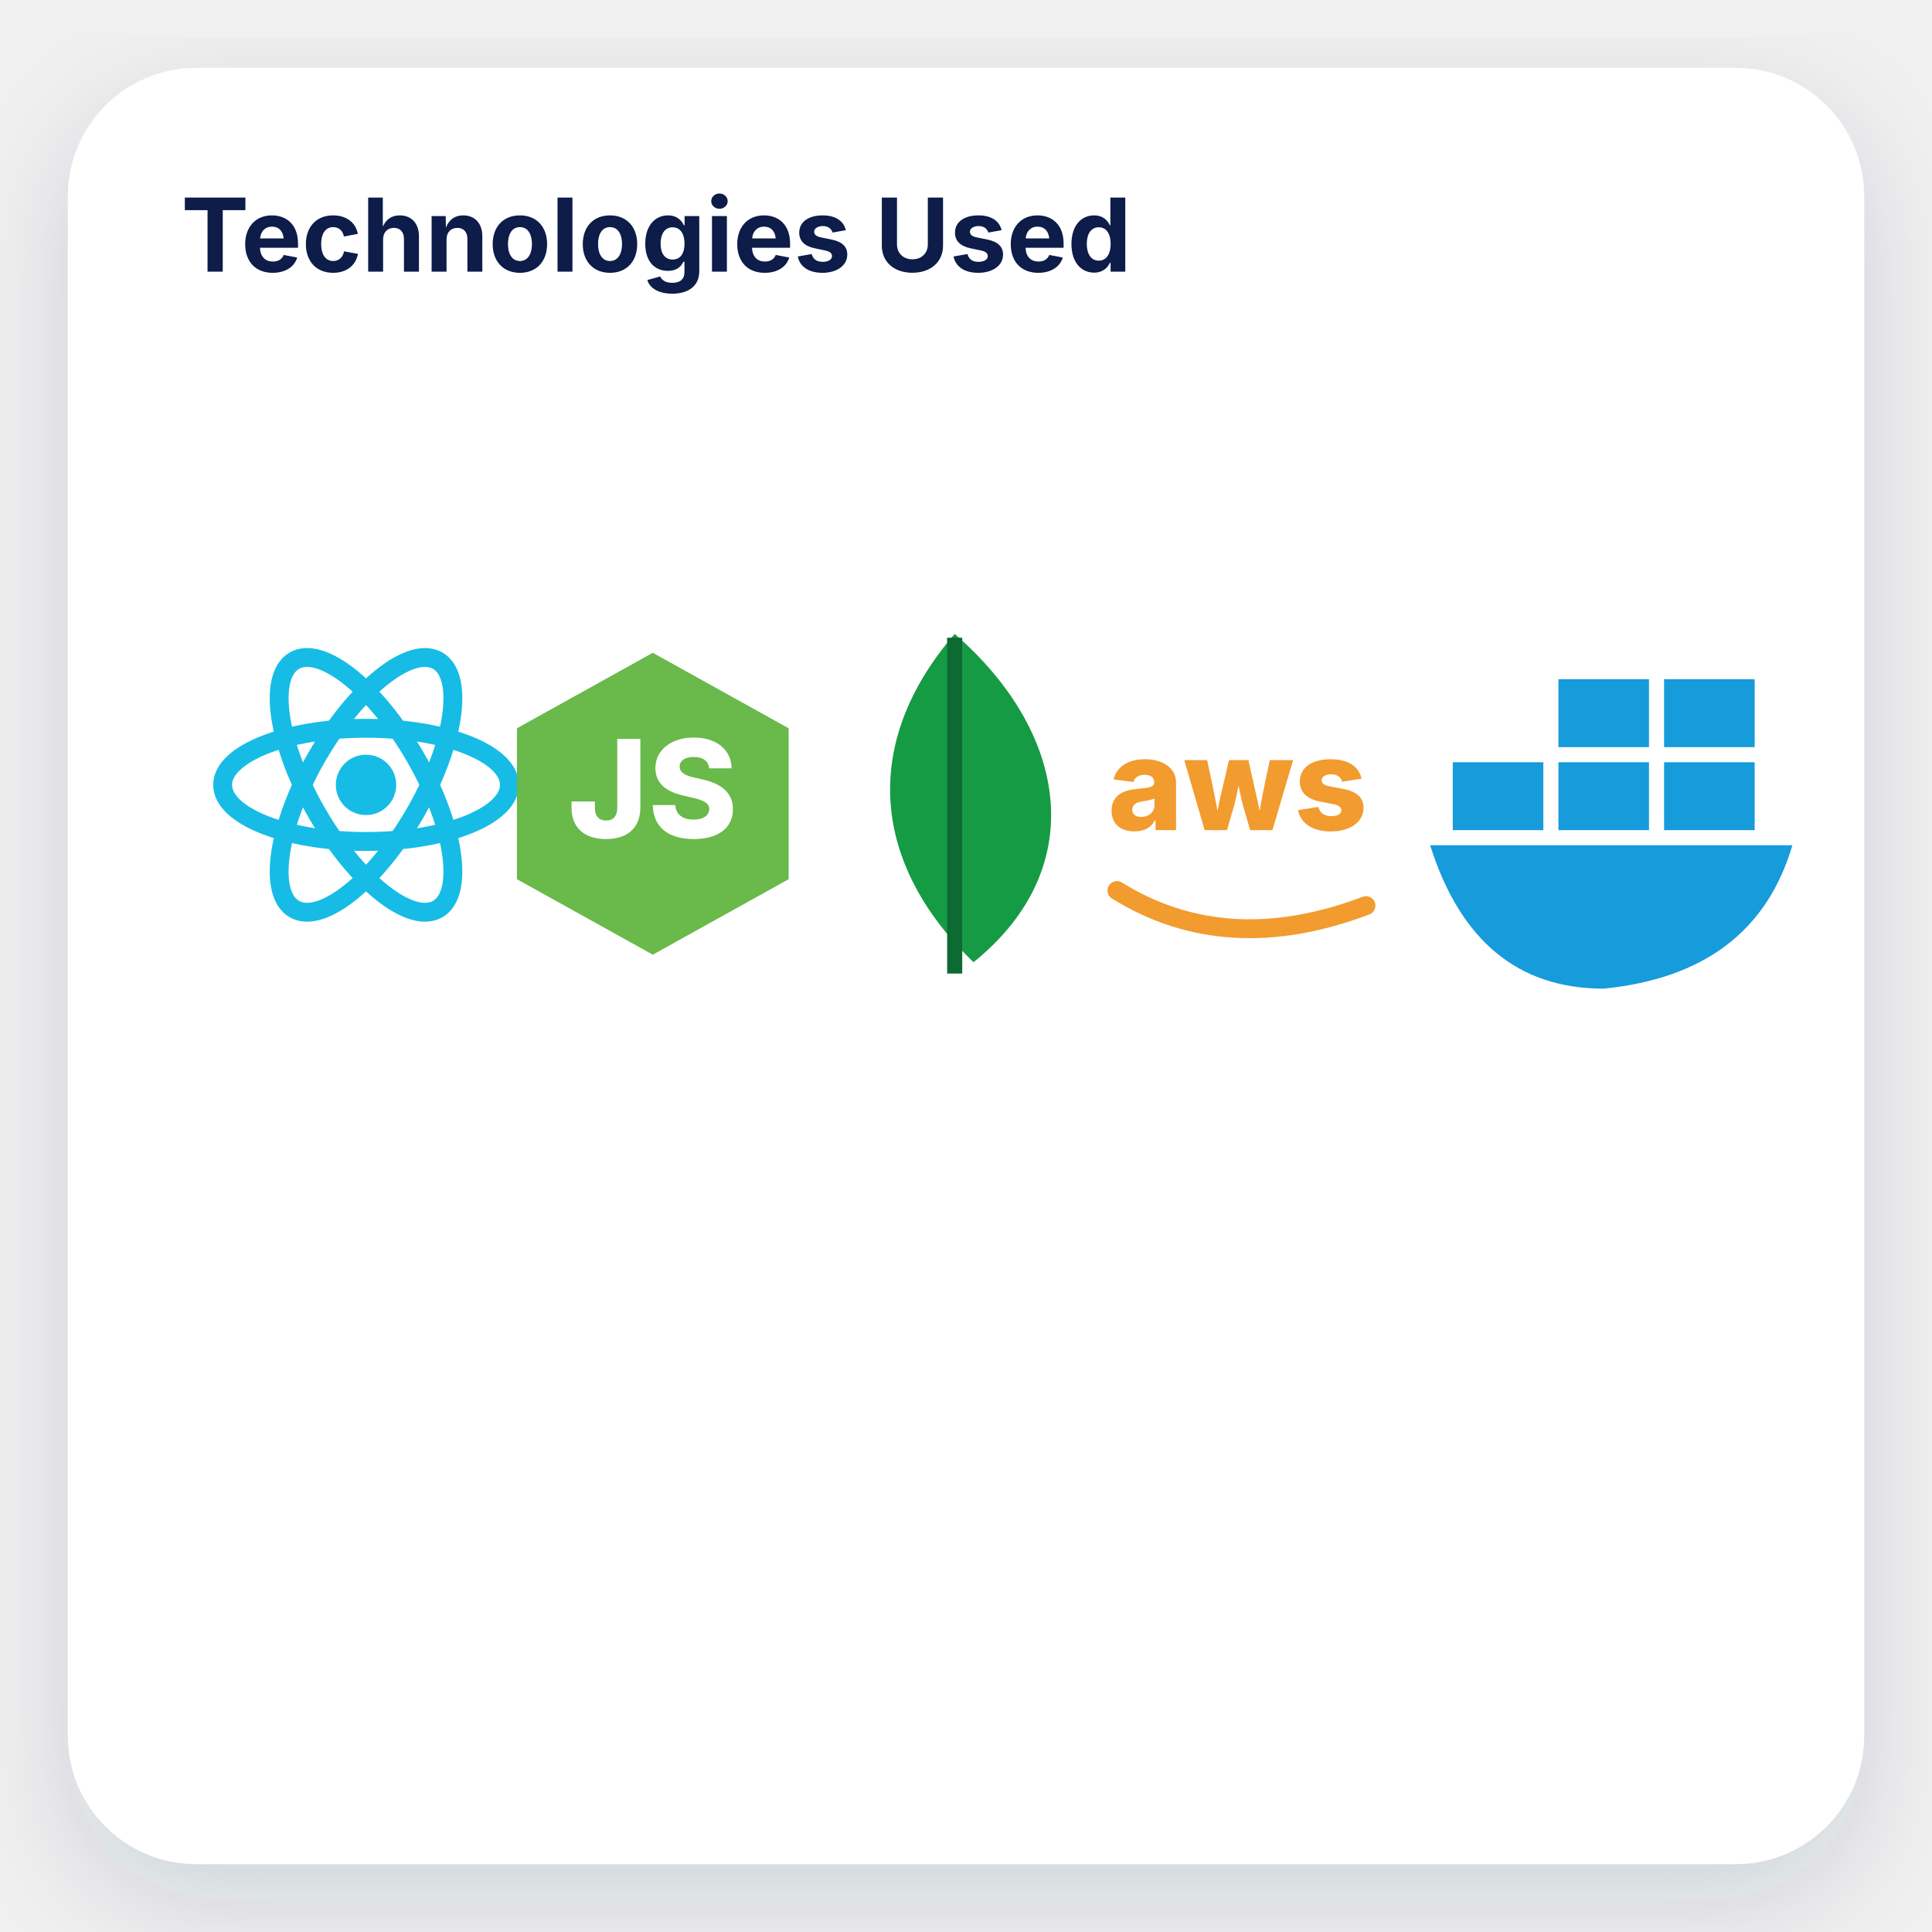
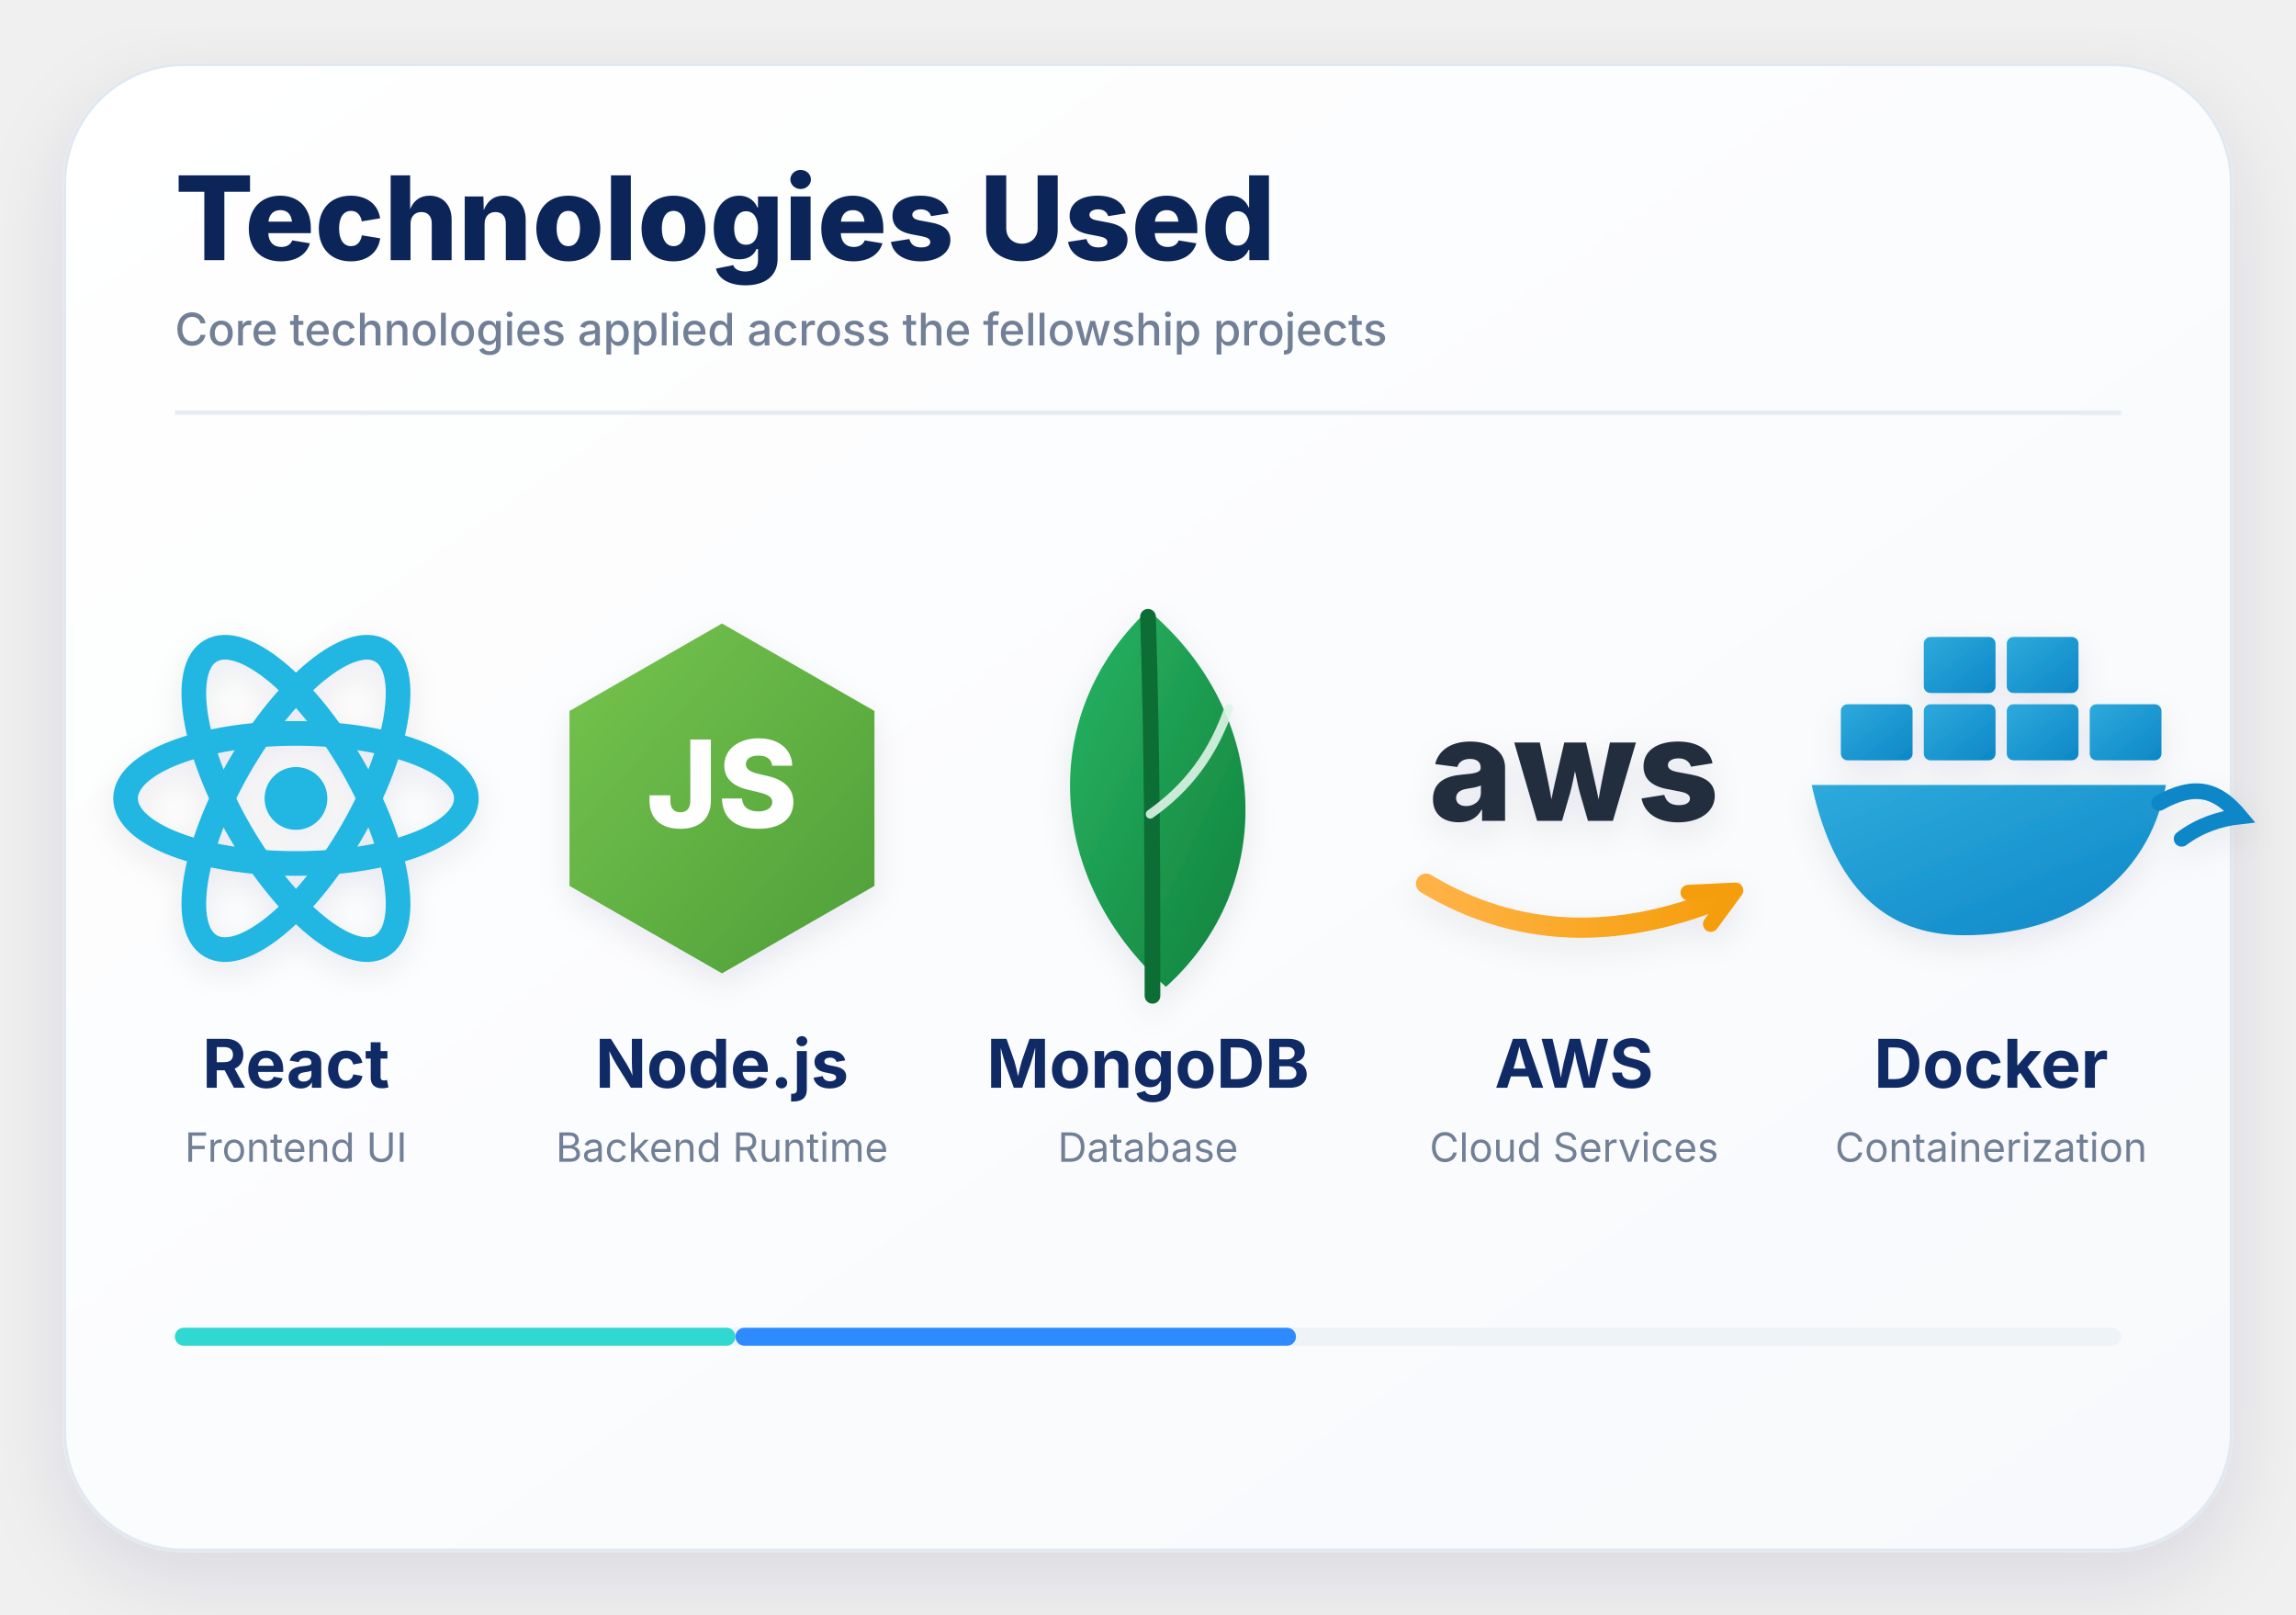
- <svg xmlns="http://www.w3.org/2000/svg" width="512" height="512" viewBox="0 0 512 512">
+ <svg xmlns="http://www.w3.org/2000/svg" width="1024" height="720" viewBox="0 0 1024 720">
  <defs>
-     <linearGradient id="blue" x1="0" x2="1">
-       <stop stop-color="#173CFF" />
-       <stop offset="1" stop-color="#6B4CFF" />
+     <linearGradient id="panelGrad" x1="0" y1="0" x2="1" y2="1">
+       <stop offset="0%" stop-color="#FFFFFF" />
+       <stop offset="100%" stop-color="#F7F9FC" />
    </linearGradient>
-     <linearGradient id="teal" x1="0" x2="1">
-       <stop stop-color="#00A98F" />
-       <stop offset="1" stop-color="#23D0B2" />
+     <linearGradient id="nodeGrad" x1="0" y1="0" x2="1" y2="1">
+       <stop offset="0%" stop-color="#76C44E" />
+       <stop offset="100%" stop-color="#4E9E39" />
    </linearGradient>
-     <linearGradient id="purple" x1="0" x2="1">
-       <stop stop-color="#5747F2" />
-       <stop offset="1" stop-color="#7A5BFF" />
+     <linearGradient id="mongoGrad" x1="0" y1="0" x2="1" y2="1">
+       <stop offset="0%" stop-color="#28B463" />
+       <stop offset="100%" stop-color="#12823D" />
    </linearGradient>
-     <linearGradient id="coral" x1="0" x2="1">
-       <stop stop-color="#FF4E80" />
-       <stop offset="1" stop-color="#FF9136" />
+     <linearGradient id="awsGrad" x1="0" y1="0" x2="1" y2="0">
+       <stop offset="0%" stop-color="#FFB347" />
+       <stop offset="100%" stop-color="#F59E0B" />
    </linearGradient>
-     <linearGradient id="navy" x1="0" y1="0" x2="1" y2="1">
-       <stop stop-color="#061947" />
-       <stop offset="1" stop-color="#0C3472" />
+     <linearGradient id="dockerGrad" x1="0" y1="0" x2="1" y2="1">
+       <stop offset="0%" stop-color="#2EAADC" />
+       <stop offset="100%" stop-color="#0D87C7" />
    </linearGradient>
-     <radialGradient id="glow">
-       <stop stop-color="#4374FF" stop-opacity=".42" />
-       <stop offset="1" stop-color="#4374FF" stop-opacity="0" />
-     </radialGradient>
-     <filter id="shadow" x="-50%" y="-50%" width="200%" height="200%">
-       <feDropShadow dx="0" dy="10" stdDeviation="14" flood-color="#0D2B5B" flood-opacity=".14" />
+     <filter id="shadow" x="-20%" y="-20%" width="140%" height="140%">
+       <feDropShadow dx="0" dy="12" stdDeviation="18" flood-color="#0B1F4C" flood-opacity="0.10" />
    </filter>
-     <filter id="deepShadow" x="-50%" y="-50%" width="200%" height="200%">
-       <feDropShadow dx="0" dy="20" stdDeviation="24" flood-color="#04132F" flood-opacity=".25" />
+     <filter id="iconShadow" x="-30%" y="-30%" width="160%" height="160%">
+       <feDropShadow dx="0" dy="5" stdDeviation="7" flood-color="#0B1F4C" flood-opacity="0.08" />
    </filter>
  </defs>
  <g filter="url(#shadow)">
-     <rect x="18" y="18" width="476" height="476" rx="34" fill="#fff" />
-     <text x="48" y="72" font-family="Inter,Arial" font-size="27" font-weight="700" fill="#071B49">Technologies Used</text>
-     <g transform="translate(55,138)">
-       <circle cx="42" cy="70" r="8" fill="#16BCE5" />
-       <ellipse cx="42" cy="70" rx="38" ry="15" fill="none" stroke="#16BCE5" stroke-width="5" />
-       <ellipse cx="42" cy="70" rx="38" ry="15" fill="none" stroke="#16BCE5" stroke-width="5" transform="rotate(60 42 70)" />
-       <ellipse cx="42" cy="70" rx="38" ry="15" fill="none" stroke="#16BCE5" stroke-width="5" transform="rotate(-60 42 70)" />
-       <polygon points="118,35 154,55 154,95 118,115 82,95 82,55" fill="#69B94B" />
-       <text x="118" y="84" text-anchor="middle" font-family="Inter" font-size="36" font-weight="800" fill="#fff">JS</text>
-       <path d="M198 30 C228 56 234 92 203 117 C176 91 173 59 198 30Z" fill="#169B45" />
-       <path d="M198 31 V120" stroke="#0A6B33" stroke-width="4" />
-       <text x="273" y="82" text-anchor="middle" font-family="Inter,Arial" font-size="34" font-weight="800" fill="#F29B2F">aws</text>
-       <path d="M241 98 Q270 116 307 102" fill="none" stroke="#F29B2F" stroke-width="5" stroke-linecap="round" />
-       <g transform="translate(330,42)" fill="#179BDB">
-         <rect x="0" y="22" width="24" height="18" />
-         <rect x="28" y="22" width="24" height="18" />
-         <rect x="56" y="22" width="24" height="18" />
-         <rect x="28" y="0" width="24" height="18" />
-         <rect x="56" y="0" width="24" height="18" />
-         <path d="M-6 44 H90 Q80 78 40 82 Q6 82 -6 44Z" />
-       </g>
+     <rect x="28" y="28" width="968" height="664" rx="54" fill="url(#panelGrad)" />
+     <rect x="28.75" y="28.75" width="966.5" height="662.5" rx="53.25" fill="none" stroke="#E2E8F0" stroke-width="1.5" />
+   </g>
+   <text x="78" y="116" font-family="Inter, Arial, sans-serif" font-size="52" font-weight="800" fill="#0C2559">Technologies Used</text>
+   <text x="78" y="154" font-family="Inter, Arial, sans-serif" font-size="20" font-weight="500" fill="#718096">Core technologies applied across the fellowship projects</text>
+   <line x1="78" y1="184" x2="946" y2="184" stroke="#E7ECF3" stroke-width="2" />
+   <g transform="translate(132 356)" filter="url(#iconShadow)">
+     <circle cx="0" cy="0" r="14" fill="#24B6E3" />
+     <ellipse cx="0" cy="0" rx="76" ry="29" fill="none" stroke="#24B6E3" stroke-width="11" />
+     <ellipse cx="0" cy="0" rx="76" ry="29" fill="none" stroke="#24B6E3" stroke-width="11" transform="rotate(60)" />
+     <ellipse cx="0" cy="0" rx="76" ry="29" fill="none" stroke="#24B6E3" stroke-width="11" transform="rotate(-60)" />
+   </g>
+   <text x="132" y="485" text-anchor="middle" font-family="Inter, Arial, sans-serif" font-size="30" font-weight="700" fill="#102A66">React</text>
+   <text x="132" y="518" text-anchor="middle" font-family="Inter, Arial, sans-serif" font-size="18" fill="#718096">Frontend UI</text>
+   <g transform="translate(322 356)" filter="url(#iconShadow)">
+     <polygon points="0,-78 68,-39 68,39 0,78 -68,39 -68,-39" fill="url(#nodeGrad)" />
+     <text x="0" y="13" text-anchor="middle" font-family="Inter, Arial, sans-serif" font-size="54" font-weight="800" fill="#FFFFFF">JS</text>
+   </g>
+   <text x="322" y="485" text-anchor="middle" font-family="Inter, Arial, sans-serif" font-size="30" font-weight="700" fill="#102A66">Node.js</text>
+   <text x="322" y="518" text-anchor="middle" font-family="Inter, Arial, sans-serif" font-size="18" fill="#718096">Backend Runtime</text>
+   <g transform="translate(512 356)" filter="url(#iconShadow)">
+     <path d="M0,-84 C55,-38 58,39 8,84 C-45,37 -50,-37 0,-84 Z" fill="url(#mongoGrad)" />
+     <path d="M0,-81 C2,-18 2,42 2,88" fill="none" stroke="#0B6E35" stroke-width="7" stroke-linecap="round" />
+     <path d="M1,7 C18,-5 29,-20 36,-40" fill="none" stroke="#DDF4E5" stroke-width="4" stroke-linecap="round" opacity="0.9" />
+   </g>
+   <text x="512" y="485" text-anchor="middle" font-family="Inter, Arial, sans-serif" font-size="30" font-weight="700" fill="#102A66">MongoDB</text>
+   <text x="512" y="518" text-anchor="middle" font-family="Inter, Arial, sans-serif" font-size="18" fill="#718096">Database</text>
+   <g transform="translate(702 350)" filter="url(#iconShadow)">
+     <text x="0" y="16" text-anchor="middle" font-family="Inter, Arial, sans-serif" font-size="64" font-weight="800" fill="#232F3E">aws</text>
+     <path d="M-66,44 Q-6,80 67,50" fill="none" stroke="url(#awsGrad)" stroke-width="9" stroke-linecap="round" />
+     <path d="M51,48 L72,47 L61,62" fill="none" stroke="#F59E0B" stroke-width="7" stroke-linecap="round" stroke-linejoin="round" />
+   </g>
+   <text x="702" y="485" text-anchor="middle" font-family="Inter, Arial, sans-serif" font-size="30" font-weight="700" fill="#102A66">AWS</text>
+   <text x="702" y="518" text-anchor="middle" font-family="Inter, Arial, sans-serif" font-size="18" fill="#718096">Cloud Services</text>
+   <g transform="translate(888 346)" filter="url(#iconShadow)">
+     <g fill="url(#dockerGrad)">
+       <rect x="-67" y="-32" width="32" height="25" rx="3" />
+       <rect x="-30" y="-32" width="32" height="25" rx="3" />
+       <rect x="7" y="-32" width="32" height="25" rx="3" />
+       <rect x="-30" y="-62" width="32" height="25" rx="3" />
+       <rect x="7" y="-62" width="32" height="25" rx="3" />
+       <rect x="44" y="-32" width="32" height="25" rx="3" />
+       <path d="M-80,4 H78 C70,48 33,71 -12,71 C-47,71 -70,50 -80,4 Z" />
    </g>
+     <path d="M75,12 C91,3 101,6 111,18 C102,19 93,22 85,28" fill="none" stroke="#0D87C7" stroke-width="7" stroke-linecap="round" />
  </g>
+   <text x="888" y="485" text-anchor="middle" font-family="Inter, Arial, sans-serif" font-size="30" font-weight="700" fill="#102A66">Docker</text>
+   <text x="888" y="518" text-anchor="middle" font-family="Inter, Arial, sans-serif" font-size="18" fill="#718096">Containerization</text>
+   <rect x="78" y="592" width="868" height="8" rx="4" fill="#EEF3F8" />
+   <rect x="78" y="592" width="250" height="8" rx="4" fill="#2FD8D0" />
+   <rect x="328" y="592" width="250" height="8" rx="4" fill="#2E8BFF" />
</svg>
